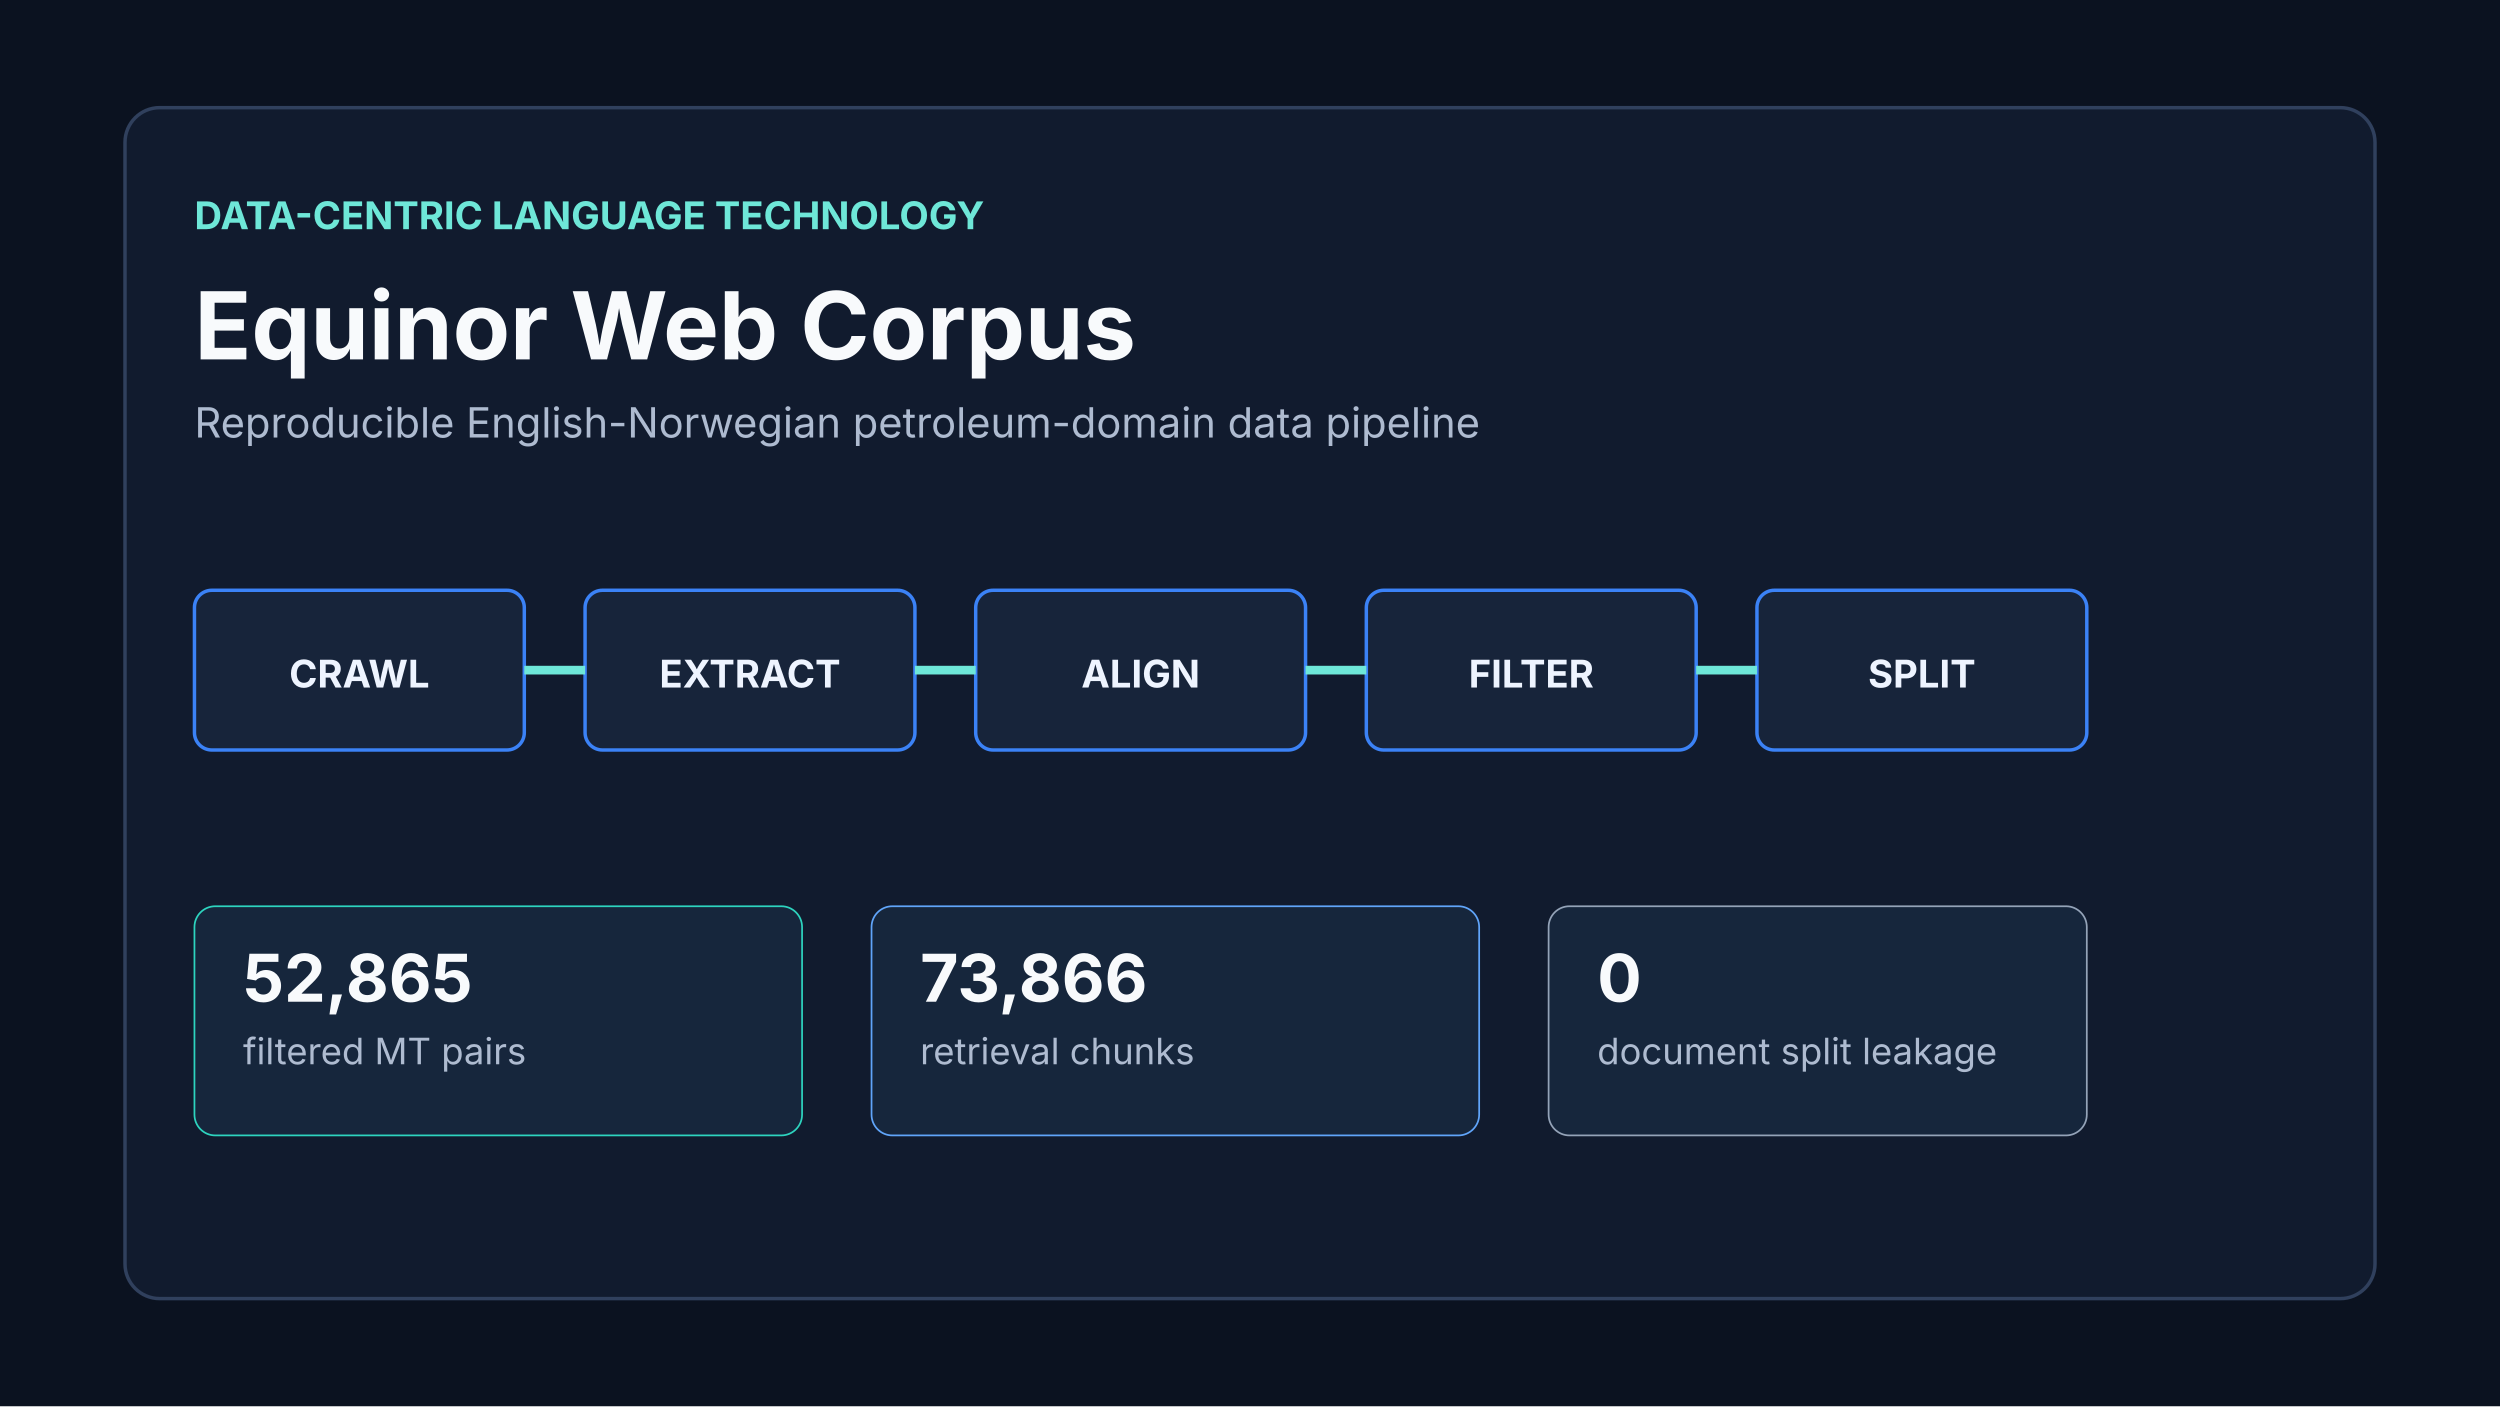
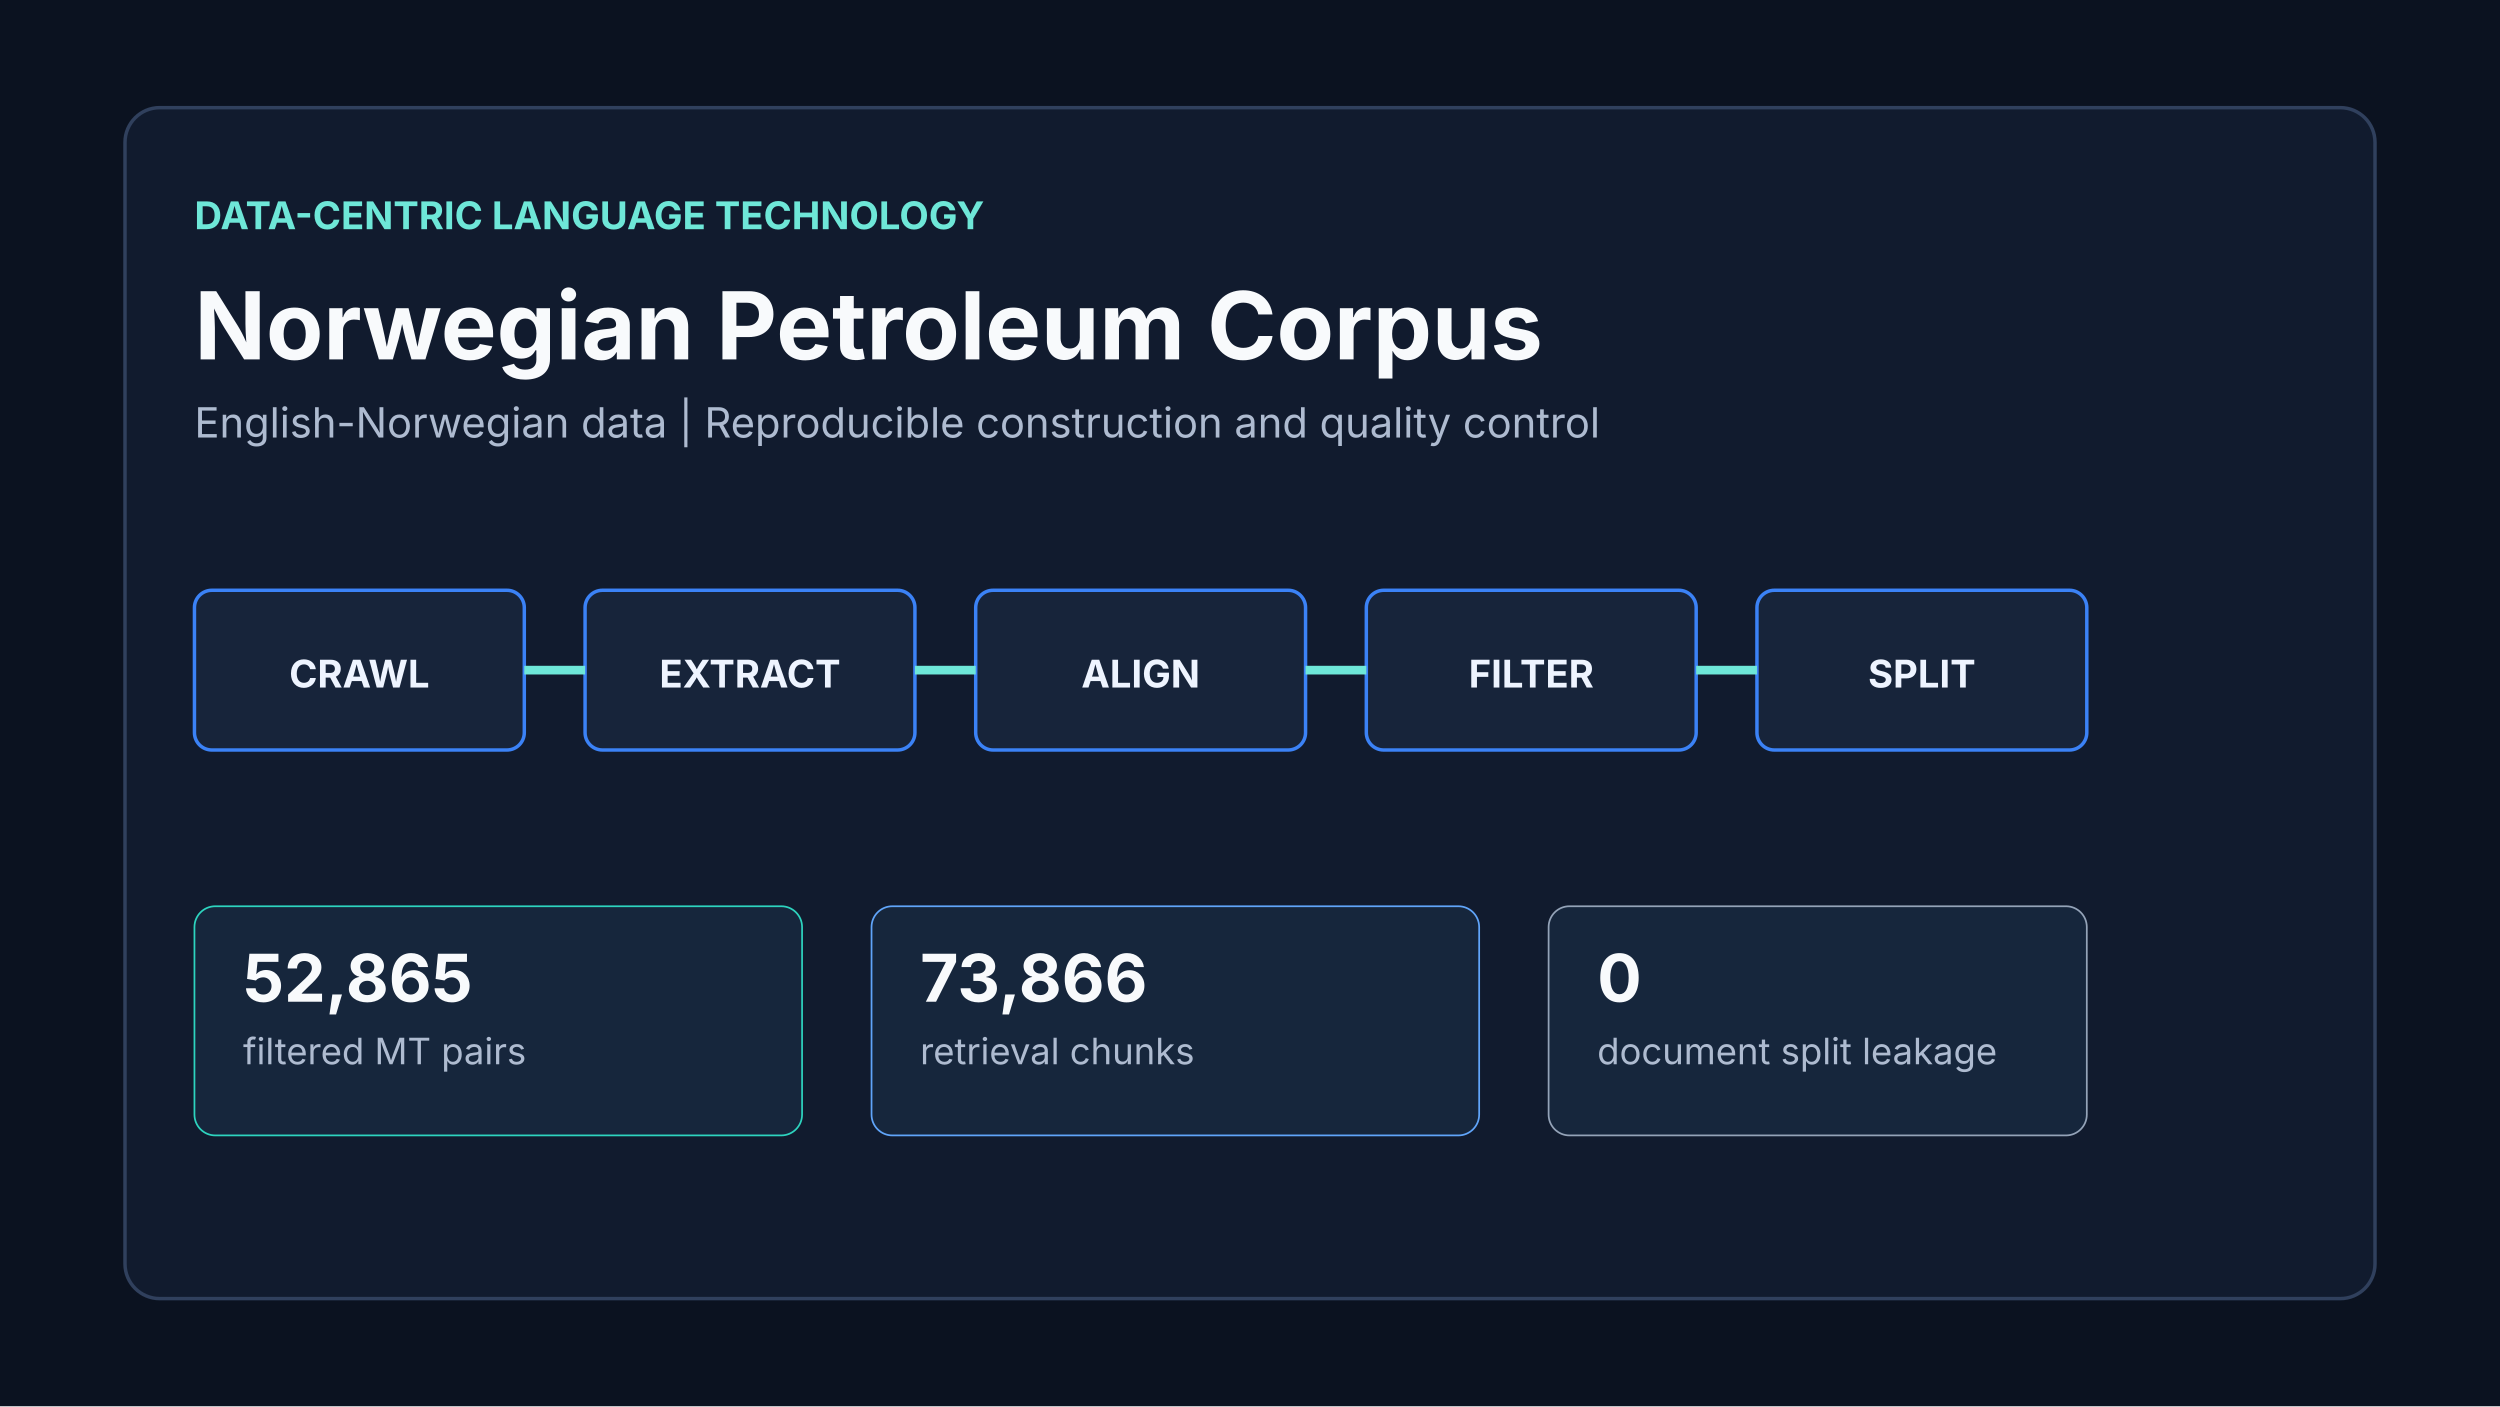
<svg xmlns="http://www.w3.org/2000/svg" viewBox="0 0 1440 810" role="img" aria-labelledby="title desc">
  <rect width="1440" height="810" fill="#0b1220" />
  <rect x="72" y="62" width="1296" height="686" rx="20" fill="#111b2e" stroke="#30405d" stroke-width="2" />
  <text x="112" y="132" fill="#6ee7d8" font-family="Inter,Arial,sans-serif" font-size="22" font-weight="700">DATA-CENTRIC LANGUAGE TECHNOLOGY</text>
-   <text x="112" y="207" fill="#f8fafc" font-family="Inter,Arial,sans-serif" font-size="54" font-weight="750">Equinor Web Corpus</text>
-   <text x="112" y="252" fill="#aebbd0" font-family="Inter,Arial,sans-serif" font-size="24">Reproducible English-Norwegian petroleum-domain data pipeline</text>
+   <text x="112" y="207" fill="#f8fafc" font-family="Inter,Arial,sans-serif" font-size="54" font-weight="750">Norwegian Petroleum Corpus</text>
+   <text x="112" y="252" fill="#aebbd0" font-family="Inter,Arial,sans-serif" font-size="24">English-Norwegian data | Reproducible construction and quality control</text>
  <g transform="translate(112 340)" font-family="Inter,Arial,sans-serif">
    <g fill="#17243a" stroke="#3b82f6" stroke-width="2">
      <rect width="190" height="92" rx="10" />
      <rect x="225" width="190" height="92" rx="10" />
      <rect x="450" width="190" height="92" rx="10" />
      <rect x="675" width="190" height="92" rx="10" />
      <rect x="900" width="190" height="92" rx="10" />
    </g>
    <g fill="#eef4ff" font-size="22" font-weight="700" text-anchor="middle">
      <text x="95" y="56">CRAWL</text>
      <text x="320" y="56">EXTRACT</text>
      <text x="545" y="56">ALIGN</text>
      <text x="770" y="56">FILTER</text>
      <text x="995" y="56">SPLIT</text>
    </g>
    <g stroke="#6ee7d8" stroke-width="5">
      <path d="M190 46h35" />
      <path d="M415 46h35" />
      <path d="M640 46h35" />
      <path d="M865 46h35" />
    </g>
  </g>
  <g transform="translate(112 522)" font-family="Inter,Arial,sans-serif">
    <rect width="350" height="132" rx="12" fill="#16263c" stroke="#2dd4bf" />
    <rect x="390" width="350" height="132" rx="12" fill="#16263c" stroke="#60a5fa" />
    <rect x="780" width="310" height="132" rx="12" fill="#16263c" stroke="#94a3b8" />
    <text x="28" y="55" fill="#f8fafc" font-size="38" font-weight="750">52,865</text>
    <text x="28" y="91" fill="#aebbd0" font-size="21">filtered MT pairs</text>
    <text x="418" y="55" fill="#f8fafc" font-size="38" font-weight="750">73,866</text>
    <text x="418" y="91" fill="#aebbd0" font-size="21">retrieval chunks</text>
    <text x="808" y="55" fill="#f8fafc" font-size="38" font-weight="750">0</text>
    <text x="808" y="91" fill="#aebbd0" font-size="21">document split leakage</text>
  </g>
</svg>
